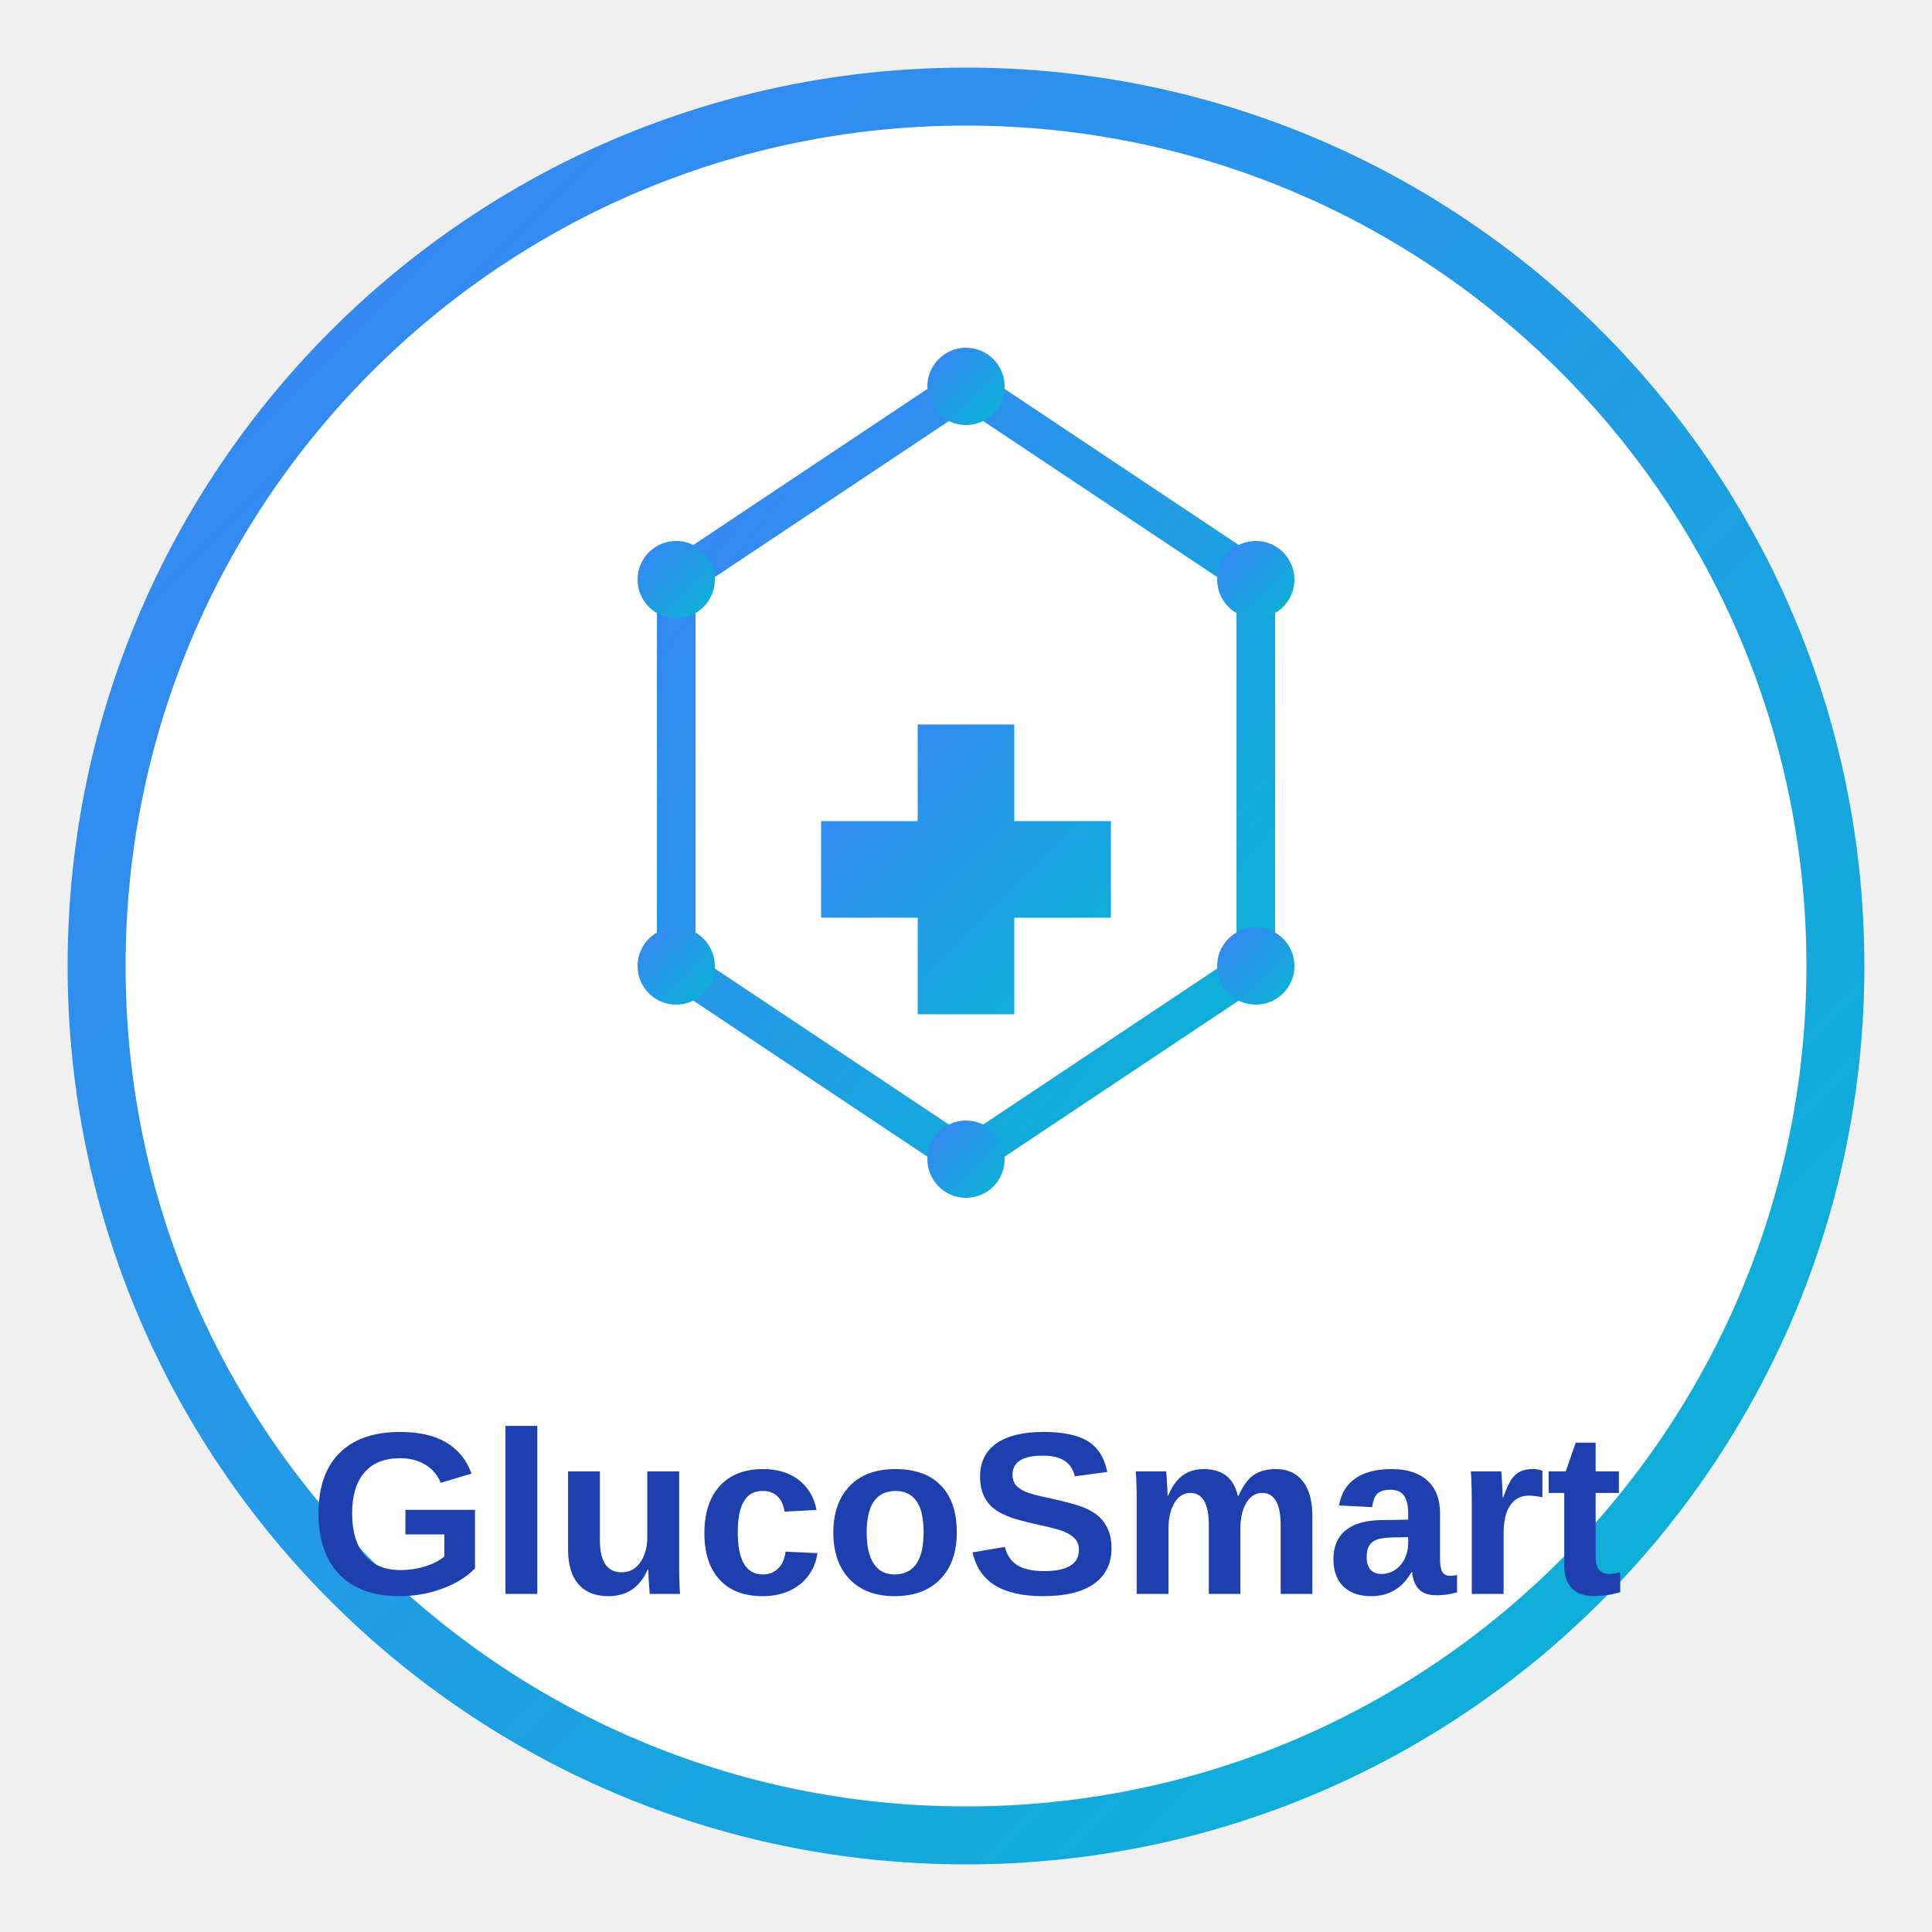
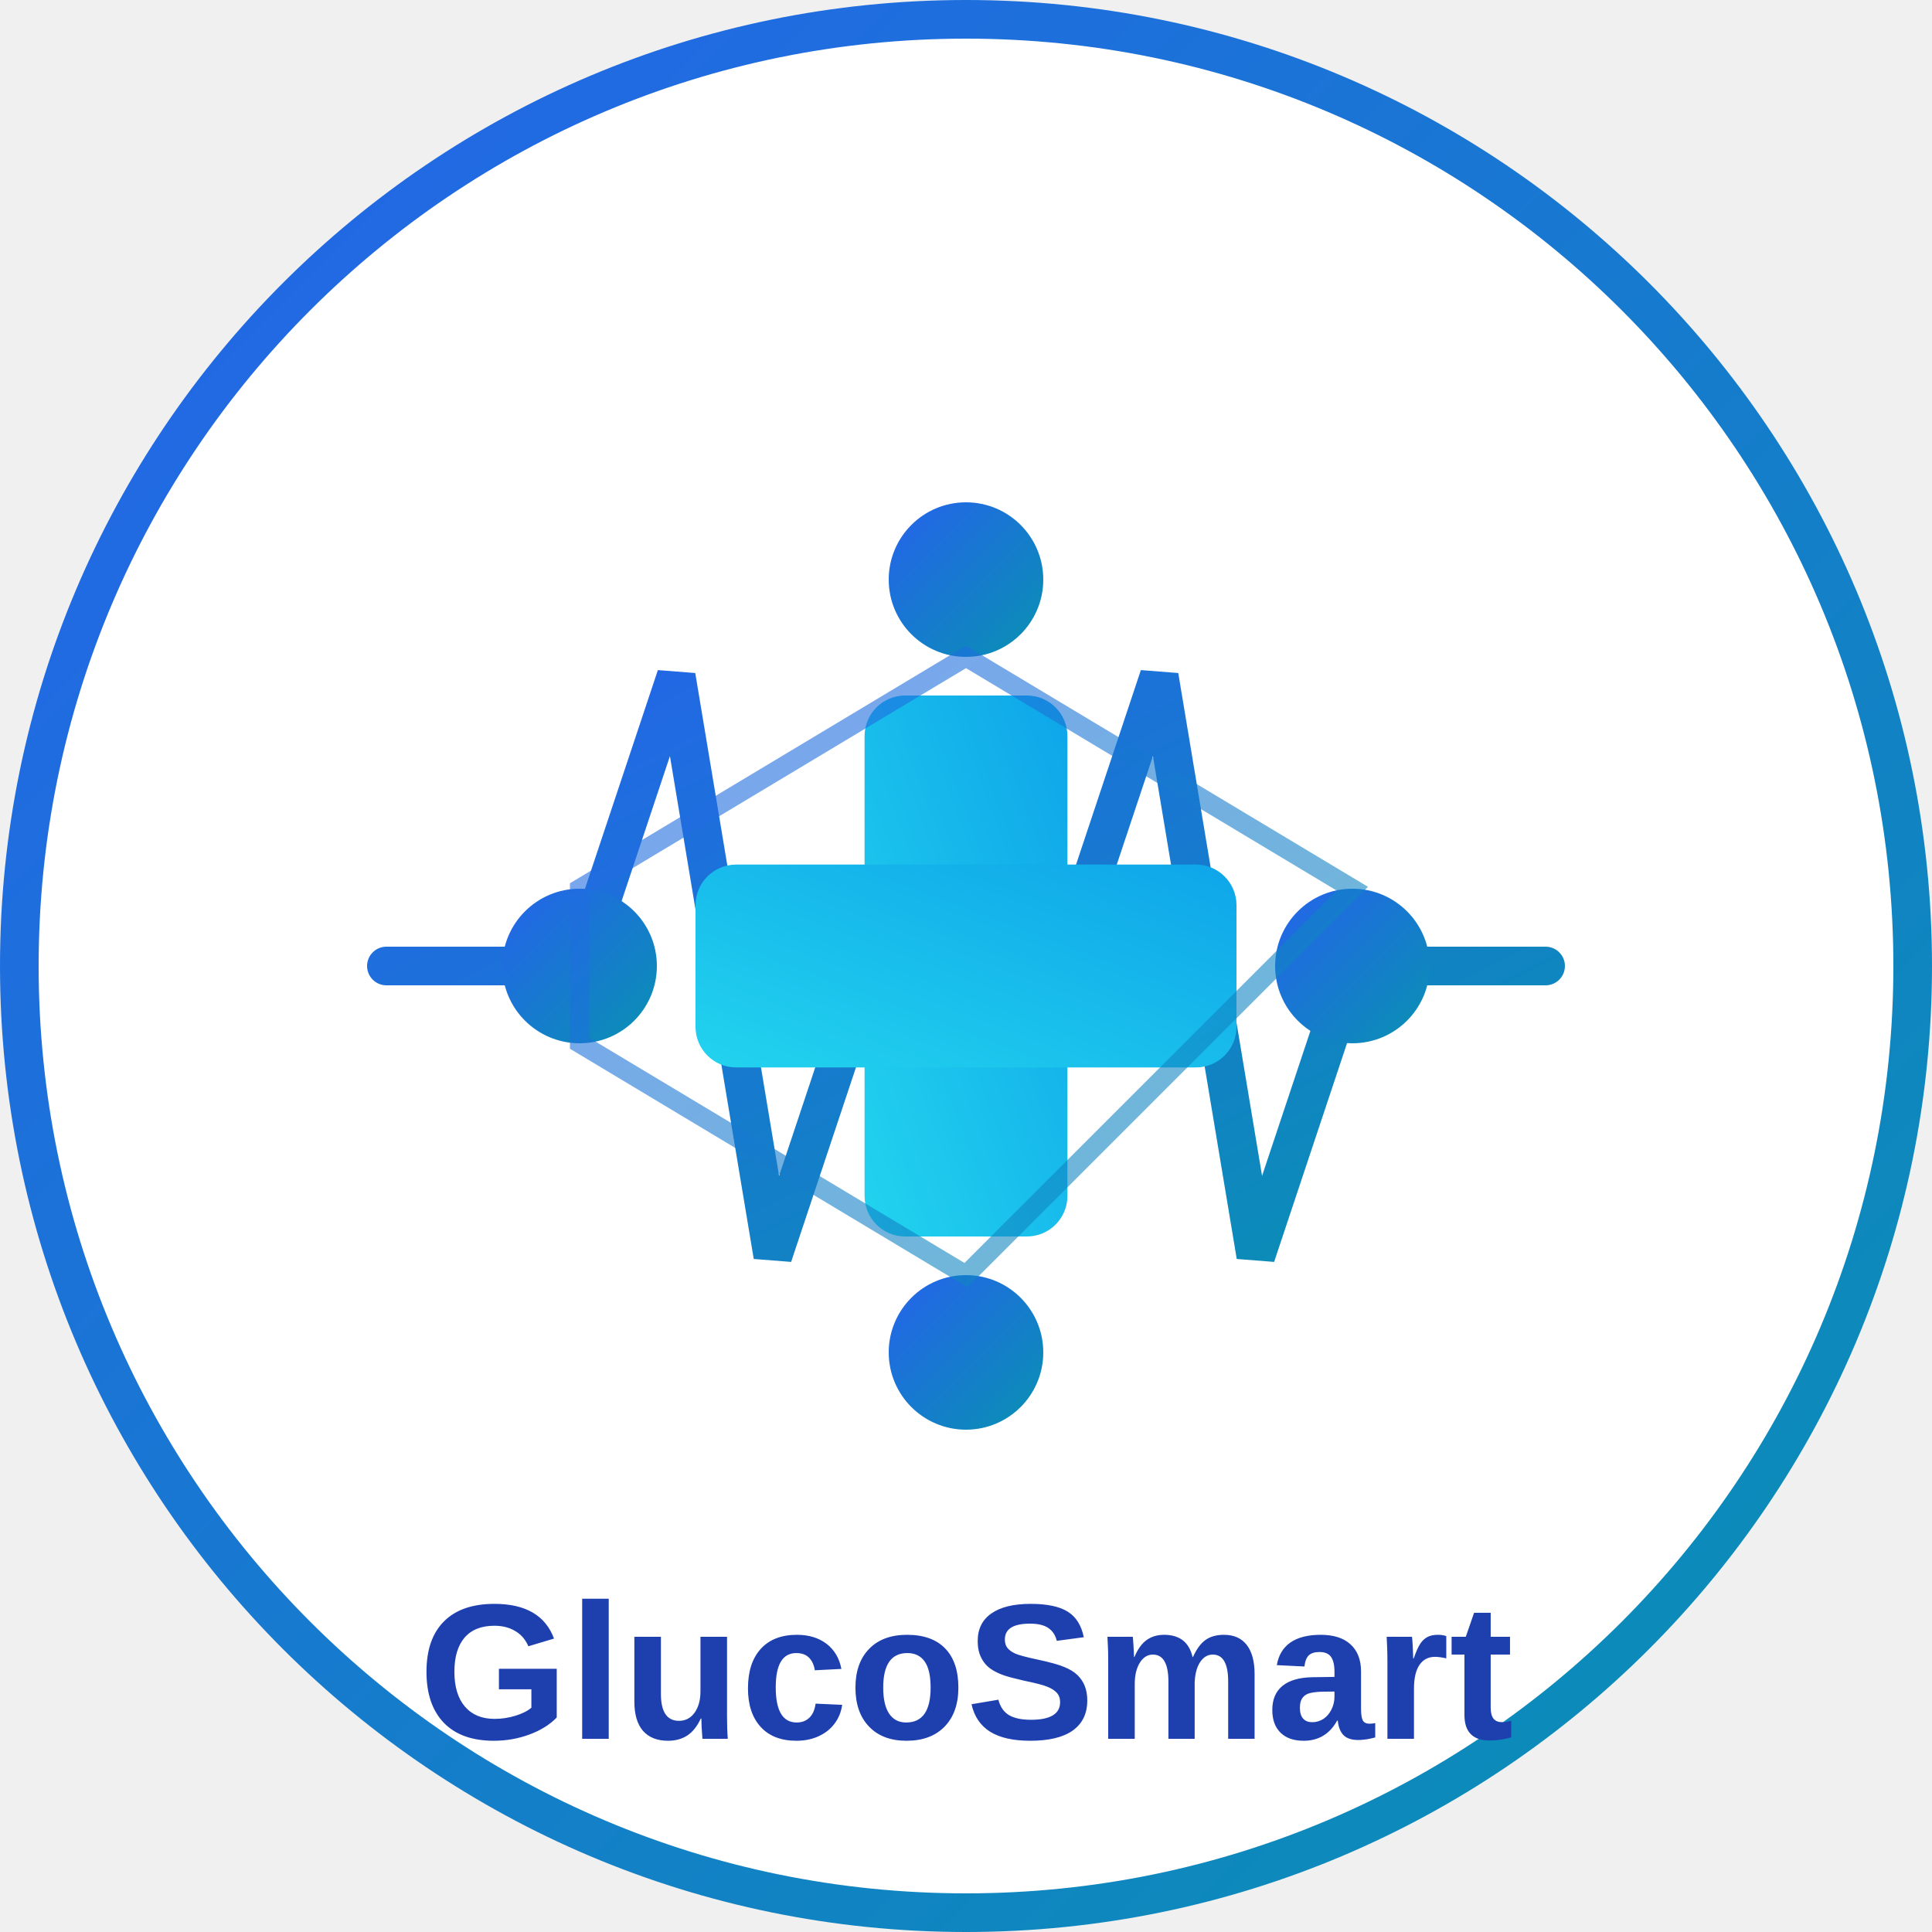
<svg xmlns="http://www.w3.org/2000/svg" width="200" height="200" viewBox="0 0 200 200">
  <defs>
-     <linearGradient id="gradient" x1="0%" y1="0%" x2="100%" y2="100%">
-       <stop offset="0%" style="stop-color:#3B82F6" />
-       <stop offset="100%" style="stop-color:#06B6D4" />
+     <linearGradient id="primary" x1="0%" y1="0%" x2="100%" y2="100%">
+       <stop offset="0%" style="stop-color:#2563EB" />
+       <stop offset="100%" style="stop-color:#0891B2" />
+     </linearGradient>
+     <linearGradient id="secondary" x1="100%" y1="0%" x2="0%" y2="100%">
+       <stop offset="0%" style="stop-color:#0EA5E9" />
+       <stop offset="100%" style="stop-color:#22D3EE" />
    </linearGradient>
  </defs>
-   <circle cx="100" cy="100" r="90" fill="white" stroke="url(#gradient)" stroke-width="6" />
-   <path d="M100 40             L130 60            L130 100            L100 120            L70 100            L70 60            Z" fill="none" stroke="url(#gradient)" stroke-width="4" />
-   <circle cx="100" cy="40" r="4" fill="url(#gradient)" />
-   <circle cx="130" cy="60" r="4" fill="url(#gradient)" />
-   <circle cx="130" cy="100" r="4" fill="url(#gradient)" />
-   <circle cx="100" cy="120" r="4" fill="url(#gradient)" />
-   <circle cx="70" cy="100" r="4" fill="url(#gradient)" />
-   <circle cx="70" cy="60" r="4" fill="url(#gradient)" />
-   <path d="M95 75h10v10h10v10h-10v10h-10v-10h-10v-10h10v-10z" fill="url(#gradient)" />
-   <text x="100" y="165" font-family="Arial, sans-serif" font-size="24" font-weight="bold" text-anchor="middle" fill="#1E40AF">
+   <circle cx="100" cy="100" r="98" fill="white" stroke="url(#primary)" stroke-width="4" />
+   <path d="M40 100 L60 100 L70 70 L80 130 L90 100 L110 100 L120 70 L130 130 L140 100 L160 100" stroke="url(#primary)" stroke-width="4" fill="none" stroke-linecap="round" />
+   <g transform="translate(100 100) scale(0.7)">
+     <rect x="-15" y="-40" width="30" height="80" rx="6" fill="url(#secondary)" />
+     <rect x="-40" y="-15" width="80" height="30" rx="6" fill="url(#secondary)" />
+   </g>
+   <circle cx="100" cy="60" r="8" fill="url(#primary)" />
+   <circle cx="140" cy="100" r="8" fill="url(#primary)" />
+   <circle cx="100" cy="140" r="8" fill="url(#primary)" />
+   <circle cx="60" cy="100" r="8" fill="url(#primary)" />
+   <path d="M100 68 L140 92 L140 92 L100 132 L60 108 L60 92 Z" fill="none" stroke="url(#primary)" stroke-width="2" opacity="0.6" />
+   <text x="100" y="180" font-family="Arial, sans-serif" font-size="20" font-weight="bold" text-anchor="middle" fill="#1E40AF">
    GlucoSmart
  </text>
</svg>
